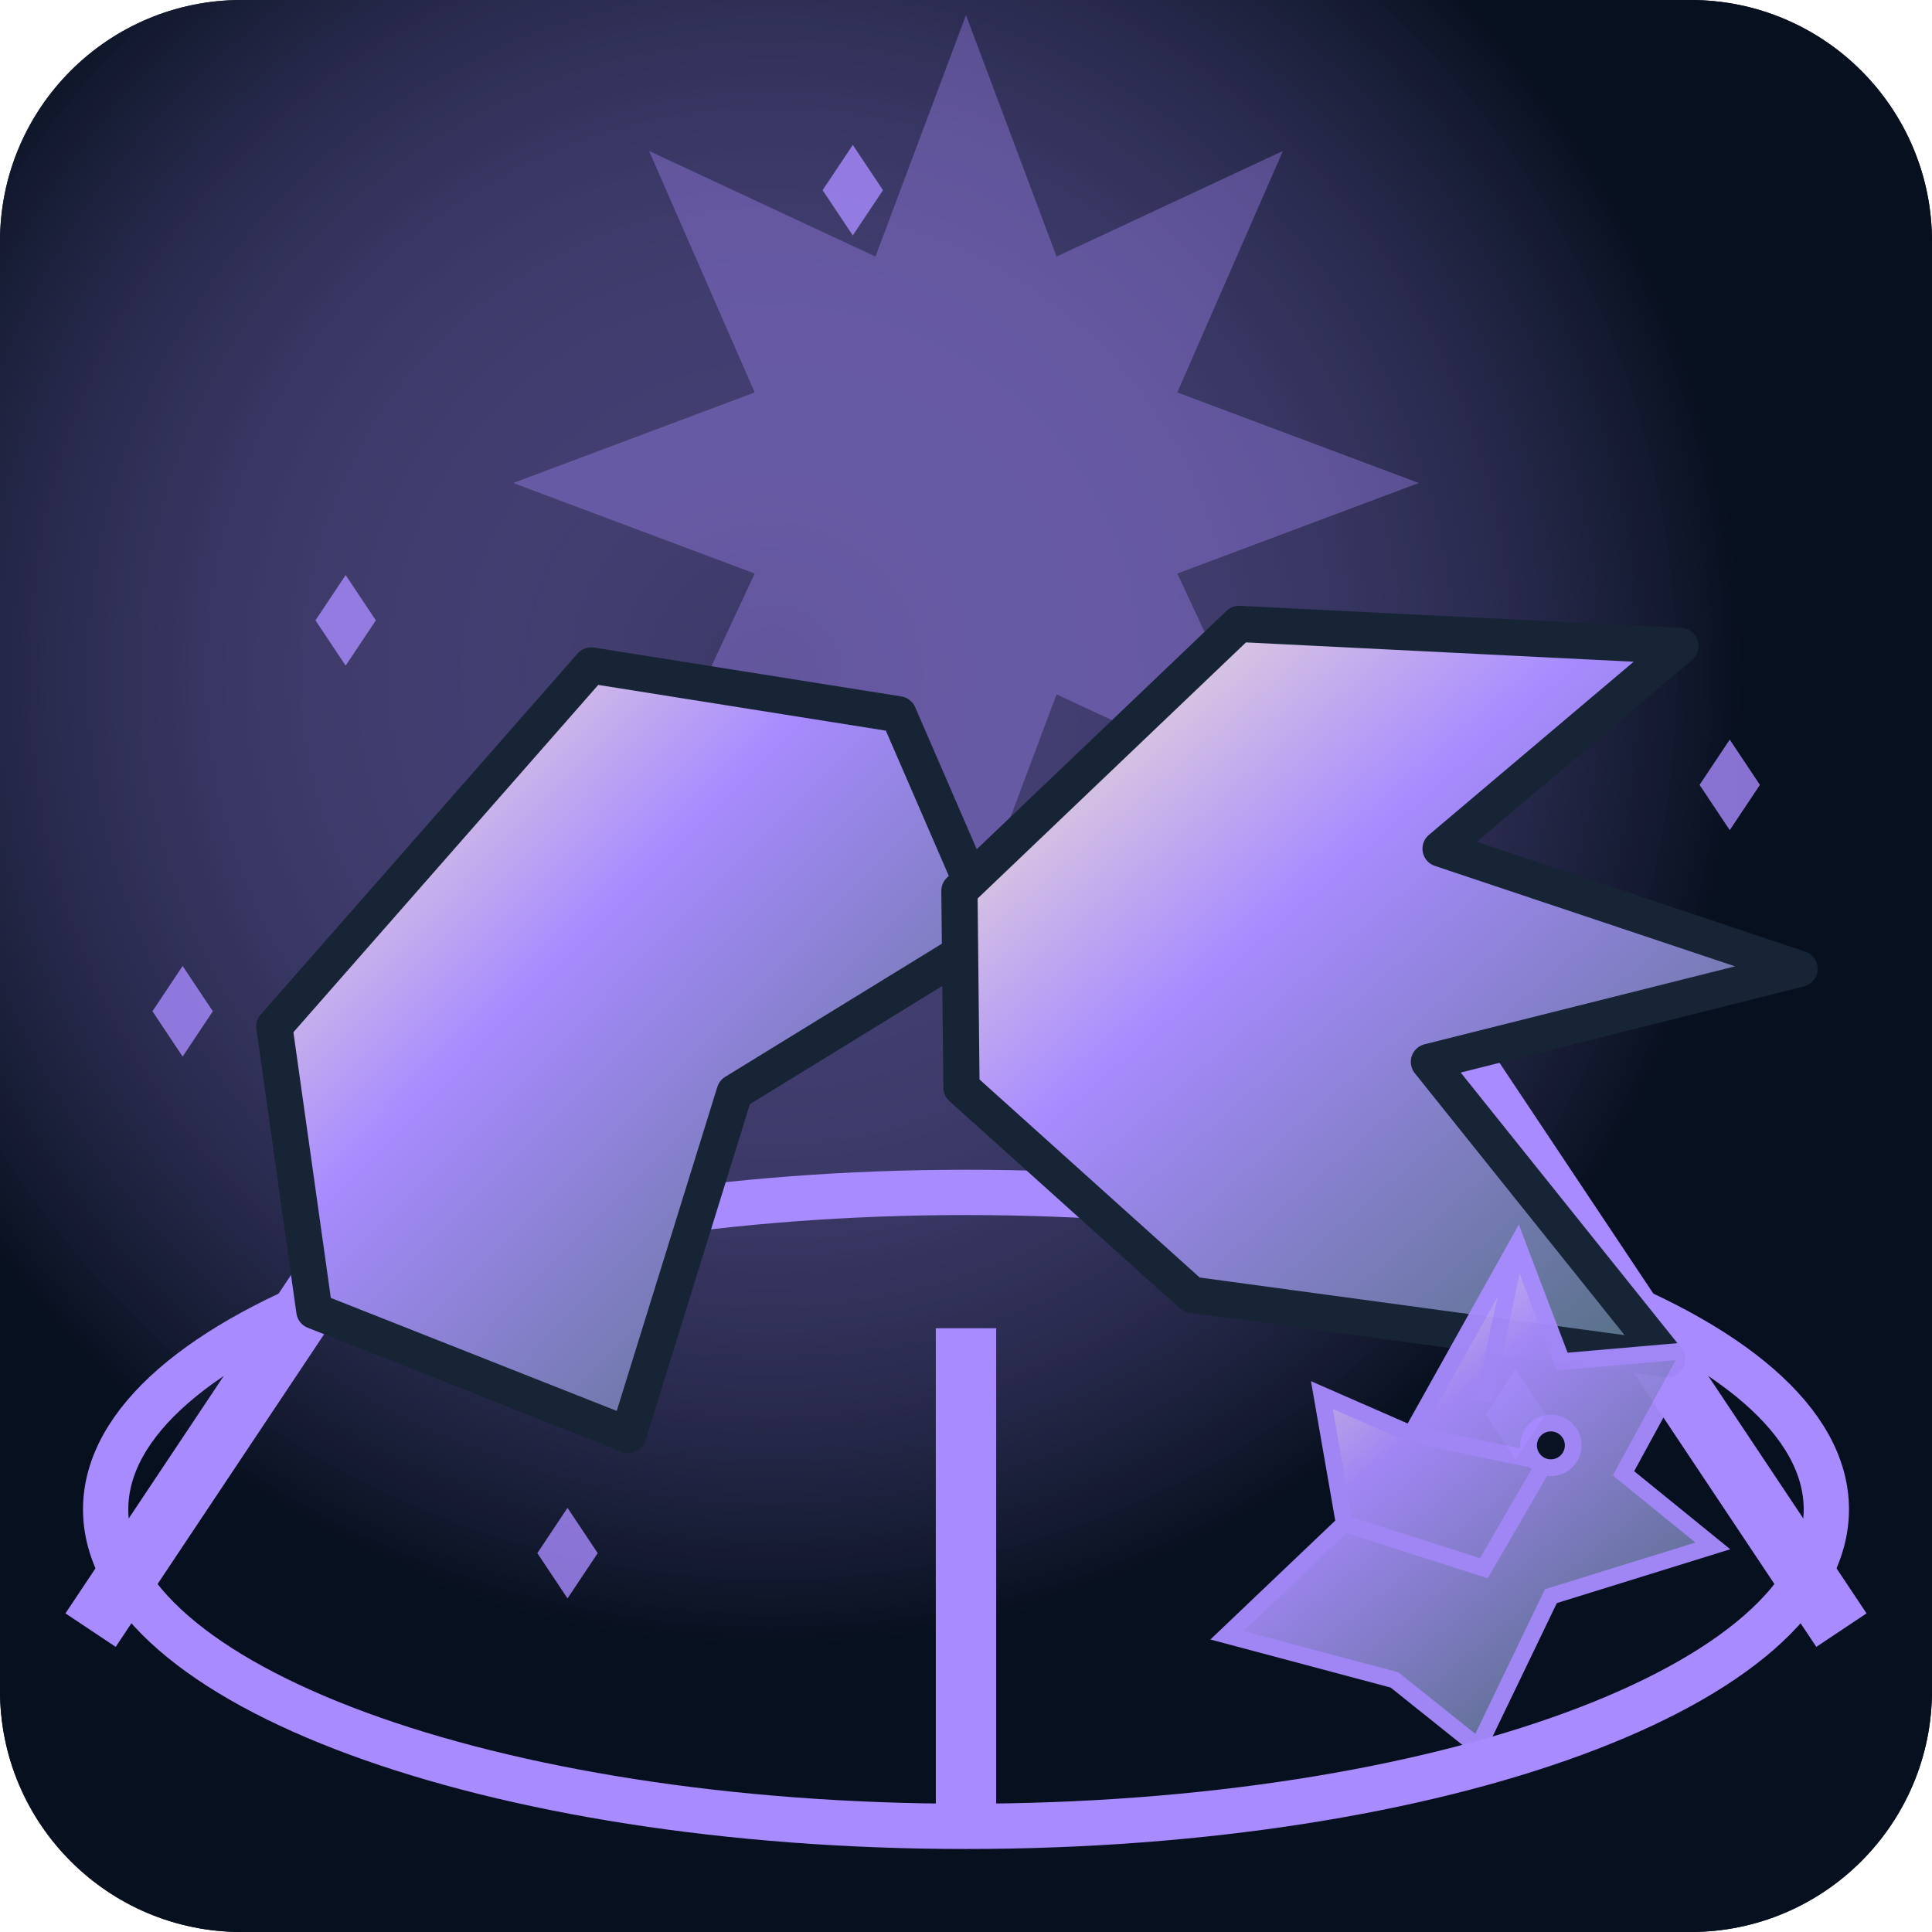
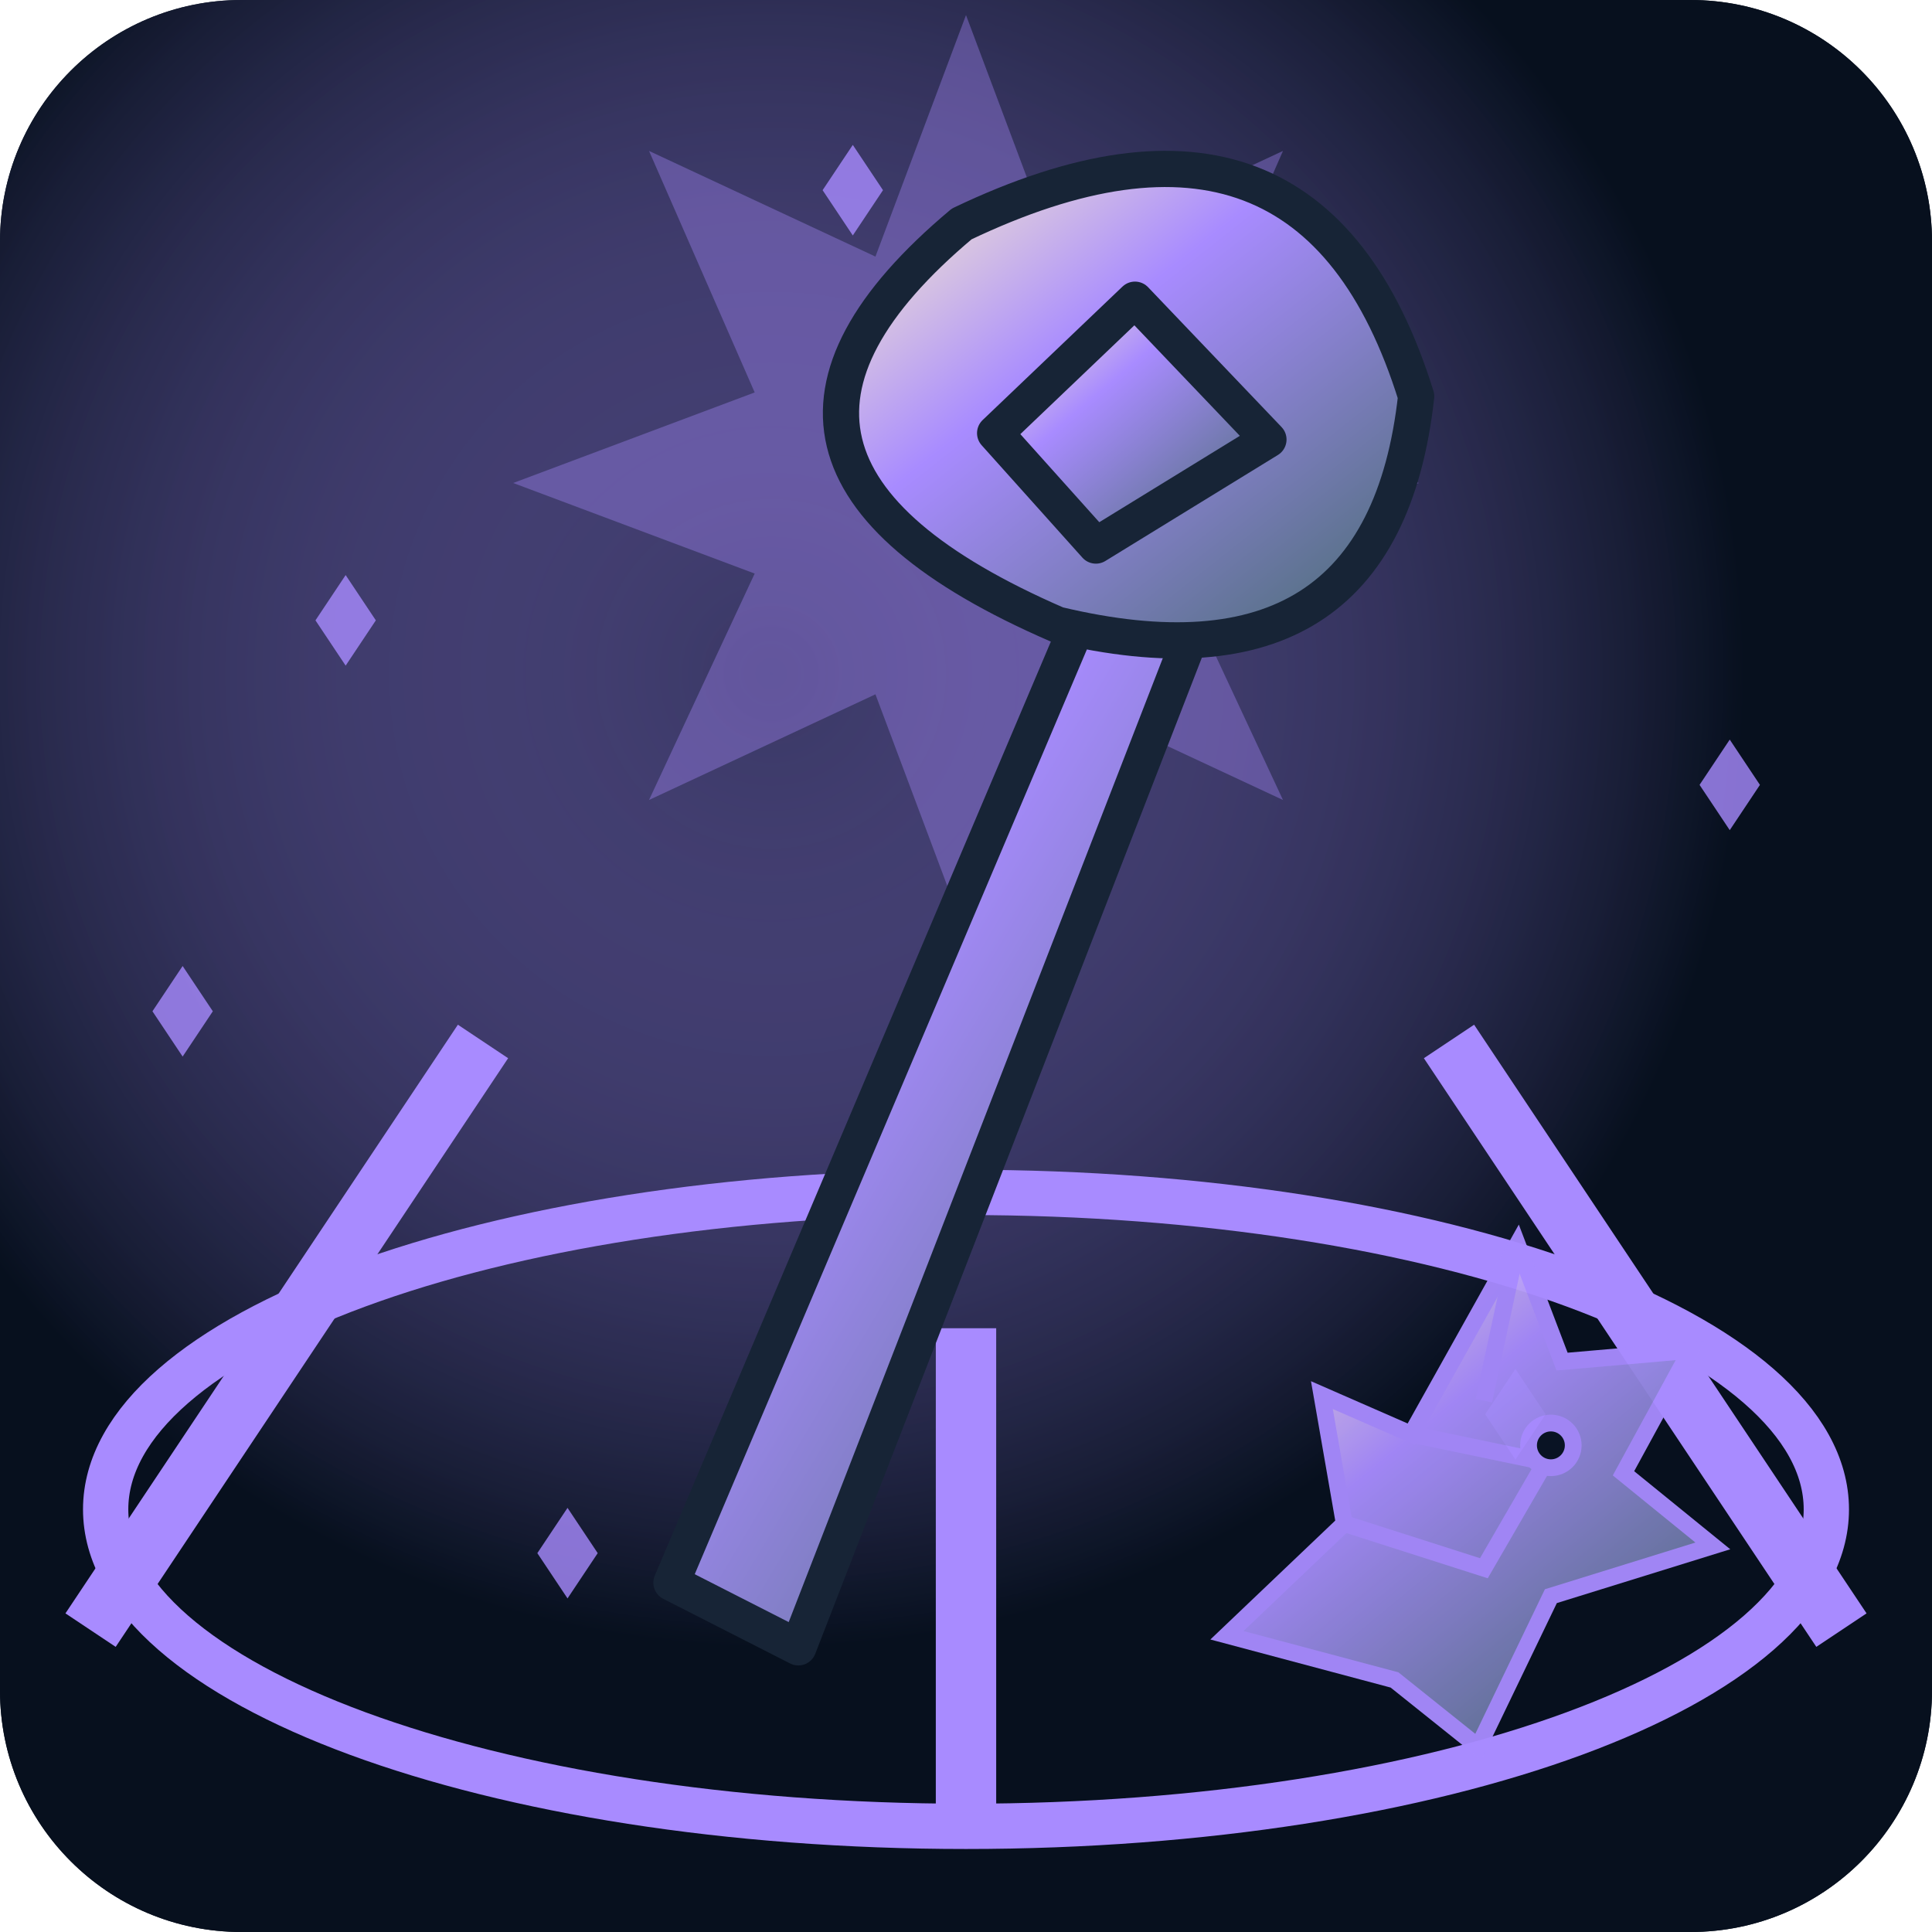
<svg xmlns="http://www.w3.org/2000/svg" viewBox="0 0 128 128">
  <defs>
    <radialGradient id="bg" cx="40%" cy="35%">
      <stop stop-color="#a88bff" stop-opacity=".3" />
      <stop offset="1" stop-color="#07101e" />
    </radialGradient>
    <linearGradient id="metal" x2=".8" y2="1">
      <stop stop-color="#fff4c8" />
      <stop offset=".42" stop-color="#a88bff" />
      <stop offset="1" stop-color="#547082" />
    </linearGradient>
  </defs>
  <rect width="128" height="128" rx="16" fill="#0a1422" />
  <rect width="128" height="128" rx="16" fill="url(#bg)" />
  <ellipse cx="64" cy="100" rx="57" ry="21" fill="none" stroke="#a88bff" stroke-width="3" />
  <path d="M6 108 32 69m90 39L96 69M64 120V88" stroke="#a88bff" stroke-width="4" />
  <path d="m64 1 6 16 15-7-7 16 16 6-16 6 7 15-15-7-6 16-6-16-15 7 7-15-16-6 16-6-7-16 15 7Z" fill="#a88bff" opacity=".36" />
  <path d="m22.9 38.1 2 3-2 3-2-3Z" fill="#a88bff" opacity=".8" />
  <path d="m114.6 49.0 2 3-2 3-2-3Z" fill="#a88bff" opacity=".8" />
  <path d="m37.6 99.9 2 3-2 3-2-3Z" fill="#a88bff" opacity=".8" />
  <path d="m56.5 9.6 2 3-2 3-2-3Z" fill="#a88bff" opacity=".8" />
  <path d="m100.4 90.7 2 3-2 3-2-3Z" fill="#a88bff" opacity=".8" />
  <path d="m12.1 64.0 2 3-2 3-2-3Z" fill="#a88bff" opacity=".8" />
  <g transform="translate(4 4) rotate(-5 60 60)" fill="url(#metal)" stroke="#172436" stroke-width="2.4" stroke-linejoin="round" stroke-linecap="round">
-     <path d="m14 60 23-22 20 5 5 15-18 9-9 22-20-10Z" />
-     <path d="m60 55 20-16 29 4-17 12 23 10-25 4 14 21-31-7-14-15Z" />
+     <path d="m37 99 34-64 6 4-32 65Z" />
+     <path d="M68 38Q44 25 64 11q24-9 29 14-4 20-25 13Z" />
+     <path d="m75 17 8 10-12 6-6-8Z" />
  </g>
  <g transform="translate(75 78) scale(.37)" opacity=".95" fill="url(#metal)" stroke="#a88bff" stroke-width="3">
    <path d="m17 82 21-20-4-23 16 7L69 12l8 21 23-2-12 22 16 13-29 9-13 27-15-12Z" />
    <path d="m50 46 24 5-11 19-25-8M69 12l-6 28" fill="none" />
    <circle cx="75" cy="48" r="4" fill="#091325" />
  </g>
</svg>
